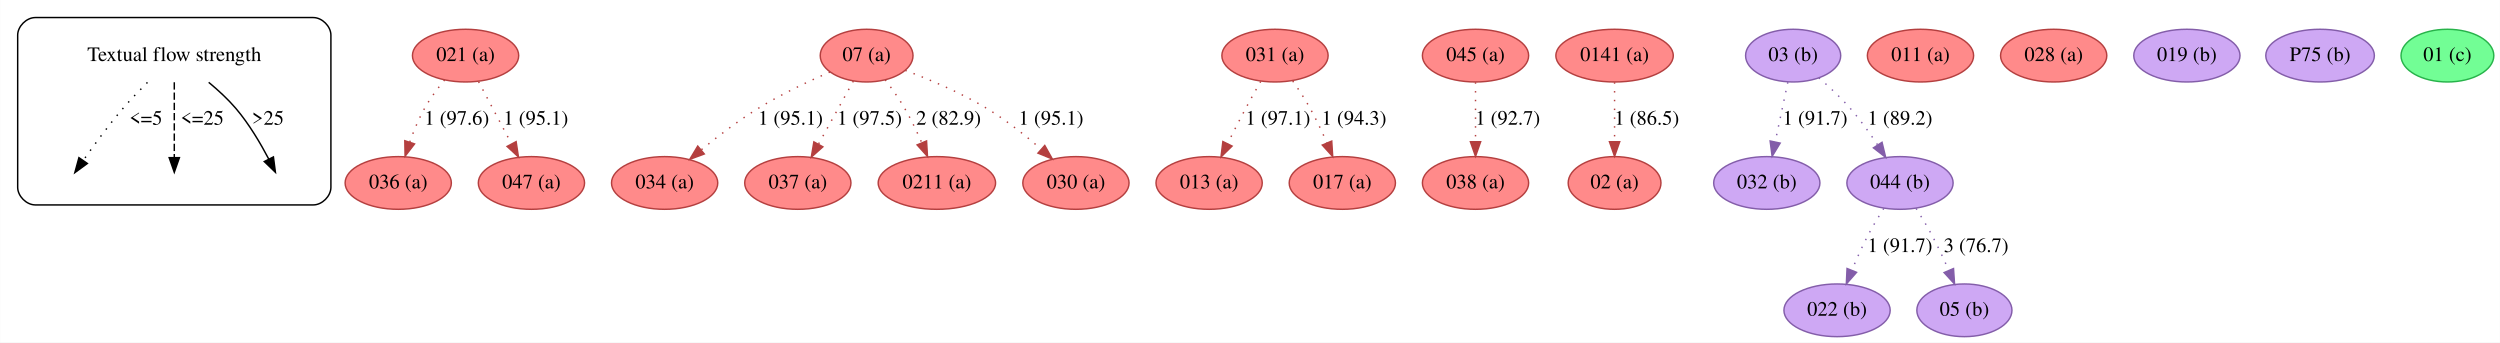
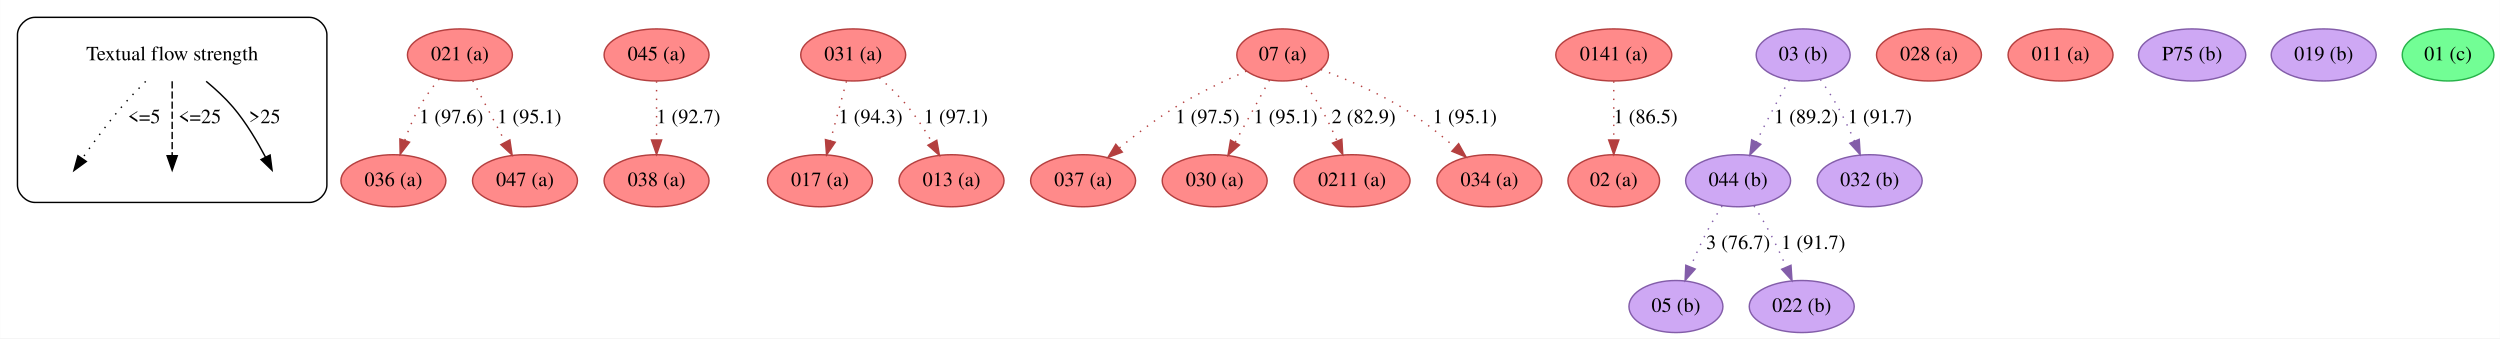
- <svg xmlns="http://www.w3.org/2000/svg" width="1708pt" height="234pt" viewBox="0.00 0.00 1707.85 234.00">
+ <svg xmlns="http://www.w3.org/2000/svg" width="1729pt" height="234pt" viewBox="0.00 0.00 1728.85 234.00">
  <g id="graph0" class="graph" transform="scale(1 1) rotate(0) translate(4 230)">
-     <polygon fill="white" stroke="none" points="-4,4 -4,-230 1703.85,-230 1703.85,4 -4,4" />
+     <polygon fill="white" stroke="none" points="-4,4 -4,-230 1724.85,-230 1724.85,4 -4,4" />
    <g id="clust1" class="cluster">
      <path fill="none" stroke="black" d="M20,-90C20,-90 210,-90 210,-90 216,-90 222,-96 222,-102 222,-102 222,-206 222,-206 222,-212 216,-218 210,-218 210,-218 20,-218 20,-218 14,-218 8,-212 8,-206 8,-206 8,-102 8,-102 8,-96 14,-90 20,-90" />
    </g>
    <g id="node1" class="node">
      <text text-anchor="middle" x="115" y="-188.3" font-family="Times,serif" font-size="14.00">Textual flow strength</text>
    </g>
    <g id="edge1" class="edge">
      <path fill="none" stroke="black" stroke-dasharray="1,5" d="M96.666,-173.686C91.132,-168.194 85.161,-161.989 80,-156 70.171,-144.593 60.072,-130.779 52.914,-120.563" />
      <polygon fill="black" stroke="black" points="55.614,-118.314 47.056,-112.068 49.851,-122.288 55.614,-118.314" />
      <text text-anchor="middle" x="95.5" y="-144.8" font-family="Times,serif" font-size="14.00">&lt;=5  </text>
    </g>
    <g id="edge2" class="edge">
      <path fill="none" stroke="black" stroke-dasharray="5,2" d="M115,-173.799C115,-158.794 115,-137.174 115,-122.409" />
      <polygon fill="black" stroke="black" points="118.5,-122.293 115,-112.293 111.5,-122.293 118.5,-122.293" />
      <text text-anchor="middle" x="134" y="-144.8" font-family="Times,serif" font-size="14.00">  &lt;=25</text>
    </g>
    <g id="edge3" class="edge">
      <path fill="none" stroke="black" d="M138.503,-173.76C144.906,-168.462 151.567,-162.344 157,-156 166.087,-145.39 174.095,-131.689 179.546,-121.313" />
      <polygon fill="black" stroke="black" points="182.722,-122.789 184.091,-112.283 176.469,-119.642 182.722,-122.789" />
      <text text-anchor="middle" x="179" y="-144.8" font-family="Times,serif" font-size="14.00">&gt;25</text>
    </g>
    <g id="node5" class="node">
      <ellipse fill="#ff8a8a" stroke="#b43f3f" cx="314" cy="-192" rx="36.294" ry="18" />
      <text text-anchor="middle" x="314" y="-188.3" font-family="Times,serif" font-size="14.00">021 (a)</text>
    </g>
    <g id="node6" class="node">
      <ellipse fill="#ff8a8a" stroke="#b43f3f" cx="268" cy="-105" rx="36.294" ry="18" />
      <text text-anchor="middle" x="268" y="-101.3" font-family="Times,serif" font-size="14.00">036 (a)</text>
    </g>
    <g id="edge4" class="edge">
      <path fill="none" stroke="#b43f3f" stroke-dasharray="1,5" d="M299.713,-175.414C294.903,-169.617 289.8,-162.791 286,-156 281.99,-148.834 278.593,-140.608 275.867,-132.924" />
      <polygon fill="#b43f3f" stroke="#b43f3f" points="279.138,-131.666 272.675,-123.271 272.492,-133.864 279.138,-131.666" />
      <text text-anchor="middle" x="308" y="-144.8" font-family="Times,serif" font-size="14.00">1 (97.6)</text>
    </g>
    <g id="node7" class="node">
      <ellipse fill="#ff8a8a" stroke="#b43f3f" cx="359" cy="-105" rx="36.294" ry="18" />
      <text text-anchor="middle" x="359" y="-101.3" font-family="Times,serif" font-size="14.00">047 (a)</text>
    </g>
    <g id="edge5" class="edge">
      <path fill="none" stroke="#b43f3f" stroke-dasharray="1,5" d="M322.891,-174.207C329.3,-162.099 338.071,-145.533 345.363,-131.759" />
      <polygon fill="#b43f3f" stroke="#b43f3f" points="348.542,-133.234 350.128,-122.758 342.356,-129.959 348.542,-133.234" />
      <text text-anchor="middle" x="362" y="-144.8" font-family="Times,serif" font-size="14.00">1 (95.1)</text>
    </g>
    <g id="node8" class="node">
-       <ellipse fill="#ff8a8a" stroke="#b43f3f" cx="588" cy="-192" rx="31.695" ry="18" />
-       <text text-anchor="middle" x="588" y="-188.3" font-family="Times,serif" font-size="14.00">07 (a)</text>
+       <ellipse fill="#ff8a8a" stroke="#b43f3f" cx="450" cy="-192" rx="36.294" ry="18" />
+       <text text-anchor="middle" x="450" y="-188.3" font-family="Times,serif" font-size="14.00">045 (a)</text>
    </g>
    <g id="node9" class="node">
      <ellipse fill="#ff8a8a" stroke="#b43f3f" cx="450" cy="-105" rx="36.294" ry="18" />
-       <text text-anchor="middle" x="450" y="-101.3" font-family="Times,serif" font-size="14.00">034 (a)</text>
+       <text text-anchor="middle" x="450" y="-101.3" font-family="Times,serif" font-size="14.00">038 (a)</text>
    </g>
    <g id="edge6" class="edge">
-       <path fill="none" stroke="#b43f3f" stroke-dasharray="1,5" d="M562.956,-180.809C548.274,-174.434 529.605,-165.622 514,-156 500.479,-147.664 486.464,-136.981 475.009,-127.633" />
-       <polygon fill="#b43f3f" stroke="#b43f3f" points="477.091,-124.813 467.163,-121.113 472.617,-130.196 477.091,-124.813" />
-       <text text-anchor="middle" x="536" y="-144.8" font-family="Times,serif" font-size="14.00">1 (95.1)</text>
+       <path fill="none" stroke="#b43f3f" stroke-dasharray="1,5" d="M450,-173.799C450,-162.163 450,-146.548 450,-133.237" />
+       <polygon fill="#b43f3f" stroke="#b43f3f" points="453.5,-133.175 450,-123.175 446.5,-133.175 453.5,-133.175" />
+       <text text-anchor="middle" x="472" y="-144.8" font-family="Times,serif" font-size="14.00">1 (92.7)</text>
    </g>
    <g id="node10" class="node">
-       <ellipse fill="#ff8a8a" stroke="#b43f3f" cx="541" cy="-105" rx="36.294" ry="18" />
-       <text text-anchor="middle" x="541" y="-101.3" font-family="Times,serif" font-size="14.00">037 (a)</text>
+       <ellipse fill="#ff8a8a" stroke="#b43f3f" cx="586" cy="-192" rx="36.294" ry="18" />
+       <text text-anchor="middle" x="586" y="-188.3" font-family="Times,serif" font-size="14.00">031 (a)</text>
+     </g>
+     <g id="node11" class="node">
+       <ellipse fill="#ff8a8a" stroke="#b43f3f" cx="563" cy="-105" rx="36.294" ry="18" />
+       <text text-anchor="middle" x="563" y="-101.3" font-family="Times,serif" font-size="14.00">017 (a)</text>
    </g>
    <g id="edge7" class="edge">
-       <path fill="none" stroke="#b43f3f" stroke-dasharray="1,5" d="M578.938,-174.611C572.219,-162.46 562.93,-145.66 555.225,-131.725" />
-       <polygon fill="#b43f3f" stroke="#b43f3f" points="558.097,-129.686 550.195,-122.629 551.971,-133.073 558.097,-129.686" />
-       <text text-anchor="middle" x="590" y="-144.8" font-family="Times,serif" font-size="14.00">1 (97.5)</text>
+       <path fill="none" stroke="#b43f3f" stroke-dasharray="1,5" d="M581.346,-173.799C578.145,-161.97 573.832,-146.03 570.192,-132.578" />
+       <polygon fill="#b43f3f" stroke="#b43f3f" points="573.56,-131.624 567.569,-122.885 566.803,-133.452 573.56,-131.624" />
+       <text text-anchor="middle" x="598" y="-144.8" font-family="Times,serif" font-size="14.00">1 (94.3)</text>
    </g>
-     <g id="node11" class="node">
-       <ellipse fill="#ff8a8a" stroke="#b43f3f" cx="636" cy="-105" rx="40.094" ry="18" />
-       <text text-anchor="middle" x="636" y="-101.3" font-family="Times,serif" font-size="14.00">0211 (a)</text>
+     <g id="node12" class="node">
+       <ellipse fill="#ff8a8a" stroke="#b43f3f" cx="654" cy="-105" rx="36.294" ry="18" />
+       <text text-anchor="middle" x="654" y="-101.3" font-family="Times,serif" font-size="14.00">013 (a)</text>
    </g>
    <g id="edge8" class="edge">
-       <path fill="none" stroke="#b43f3f" stroke-dasharray="1,5" d="M600.693,-175.487C605.203,-169.587 610.119,-162.674 614,-156 618.291,-148.622 622.284,-140.251 625.658,-132.498" />
-       <polygon fill="#b43f3f" stroke="#b43f3f" points="628.947,-133.706 629.577,-123.13 622.489,-131.004 628.947,-133.706" />
-       <text text-anchor="middle" x="644" y="-144.8" font-family="Times,serif" font-size="14.00">2 (82.9)</text>
+       <path fill="none" stroke="#b43f3f" stroke-dasharray="1,5" d="M604.051,-176.285C610.734,-170.365 618.11,-163.233 624,-156 630.131,-148.472 635.878,-139.567 640.67,-131.373" />
+       <polygon fill="#b43f3f" stroke="#b43f3f" points="643.789,-132.967 645.642,-122.536 637.688,-129.534 643.789,-132.967" />
+       <text text-anchor="middle" x="657" y="-144.8" font-family="Times,serif" font-size="14.00">1 (97.1)</text>
    </g>
-     <g id="node12" class="node">
-       <ellipse fill="#ff8a8a" stroke="#b43f3f" cx="731" cy="-105" rx="36.294" ry="18" />
-       <text text-anchor="middle" x="731" y="-101.3" font-family="Times,serif" font-size="14.00">030 (a)</text>
+     <g id="node13" class="node">
+       <ellipse fill="#ff8a8a" stroke="#b43f3f" cx="883" cy="-192" rx="31.695" ry="18" />
+       <text text-anchor="middle" x="883" y="-188.3" font-family="Times,serif" font-size="14.00">07 (a)</text>
+     </g>
+     <g id="node14" class="node">
+       <ellipse fill="#ff8a8a" stroke="#b43f3f" cx="745" cy="-105" rx="36.294" ry="18" />
+       <text text-anchor="middle" x="745" y="-101.3" font-family="Times,serif" font-size="14.00">037 (a)</text>
    </g>
    <g id="edge9" class="edge">
-       <path fill="none" stroke="#b43f3f" stroke-dasharray="1,5" d="M614.407,-181.916C630.951,-175.703 652.396,-166.673 670,-156 683.063,-148.08 696.326,-137.567 707.133,-128.226" />
-       <polygon fill="#b43f3f" stroke="#b43f3f" points="709.706,-130.622 714.874,-121.373 705.066,-125.38 709.706,-130.622" />
-       <text text-anchor="middle" x="714" y="-144.8" font-family="Times,serif" font-size="14.00">1 (95.1)</text>
+       <path fill="none" stroke="#b43f3f" stroke-dasharray="1,5" d="M857.956,-180.809C843.274,-174.434 824.605,-165.622 809,-156 795.479,-147.664 781.464,-136.981 770.009,-127.633" />
+       <polygon fill="#b43f3f" stroke="#b43f3f" points="772.091,-124.813 762.163,-121.113 767.617,-130.196 772.091,-124.813" />
+       <text text-anchor="middle" x="831" y="-144.8" font-family="Times,serif" font-size="14.00">1 (97.5)</text>
    </g>
-     <g id="node13" class="node">
-       <ellipse fill="#ff8a8a" stroke="#b43f3f" cx="867" cy="-192" rx="36.294" ry="18" />
-       <text text-anchor="middle" x="867" y="-188.3" font-family="Times,serif" font-size="14.00">031 (a)</text>
-     </g>
-     <g id="node14" class="node">
-       <ellipse fill="#ff8a8a" stroke="#b43f3f" cx="822" cy="-105" rx="36.294" ry="18" />
-       <text text-anchor="middle" x="822" y="-101.3" font-family="Times,serif" font-size="14.00">013 (a)</text>
+     <g id="node15" class="node">
+       <ellipse fill="#ff8a8a" stroke="#b43f3f" cx="836" cy="-105" rx="36.294" ry="18" />
+       <text text-anchor="middle" x="836" y="-101.3" font-family="Times,serif" font-size="14.00">030 (a)</text>
    </g>
    <g id="edge10" class="edge">
-       <path fill="none" stroke="#b43f3f" stroke-dasharray="1,5" d="M857.247,-174.371C853.926,-168.593 850.236,-162.047 847,-156 842.833,-148.213 838.469,-139.645 834.575,-131.834" />
-       <polygon fill="#b43f3f" stroke="#b43f3f" points="837.672,-130.2 830.104,-122.785 831.397,-133.301 837.672,-130.2" />
-       <text text-anchor="middle" x="869" y="-144.8" font-family="Times,serif" font-size="14.00">1 (97.1)</text>
+       <path fill="none" stroke="#b43f3f" stroke-dasharray="1,5" d="M873.938,-174.611C867.219,-162.46 857.93,-145.66 850.225,-131.725" />
+       <polygon fill="#b43f3f" stroke="#b43f3f" points="853.097,-129.686 845.195,-122.629 846.971,-133.073 853.097,-129.686" />
+       <text text-anchor="middle" x="885" y="-144.8" font-family="Times,serif" font-size="14.00">1 (95.1)</text>
    </g>
-     <g id="node15" class="node">
-       <ellipse fill="#ff8a8a" stroke="#b43f3f" cx="913" cy="-105" rx="36.294" ry="18" />
-       <text text-anchor="middle" x="913" y="-101.3" font-family="Times,serif" font-size="14.00">017 (a)</text>
+     <g id="node16" class="node">
+       <ellipse fill="#ff8a8a" stroke="#b43f3f" cx="931" cy="-105" rx="40.094" ry="18" />
+       <text text-anchor="middle" x="931" y="-101.3" font-family="Times,serif" font-size="14.00">0211 (a)</text>
    </g>
    <g id="edge11" class="edge">
-       <path fill="none" stroke="#b43f3f" stroke-dasharray="1,5" d="M879.129,-174.67C883.149,-168.917 887.489,-162.309 891,-156 895.15,-148.542 899.102,-140.148 902.481,-132.398" />
-       <polygon fill="#b43f3f" stroke="#b43f3f" points="905.764,-133.619 906.427,-123.044 899.315,-130.897 905.764,-133.619" />
-       <text text-anchor="middle" x="921" y="-144.8" font-family="Times,serif" font-size="14.00">1 (94.3)</text>
-     </g>
-     <g id="node16" class="node">
-       <ellipse fill="#ff8a8a" stroke="#b43f3f" cx="1004" cy="-192" rx="36.294" ry="18" />
-       <text text-anchor="middle" x="1004" y="-188.3" font-family="Times,serif" font-size="14.00">045 (a)</text>
+       <path fill="none" stroke="#b43f3f" stroke-dasharray="1,5" d="M895.693,-175.487C900.203,-169.587 905.119,-162.674 909,-156 913.291,-148.622 917.284,-140.251 920.658,-132.498" />
+       <polygon fill="#b43f3f" stroke="#b43f3f" points="923.947,-133.706 924.577,-123.13 917.489,-131.004 923.947,-133.706" />
+       <text text-anchor="middle" x="939" y="-144.8" font-family="Times,serif" font-size="14.00">2 (82.9)</text>
    </g>
    <g id="node17" class="node">
-       <ellipse fill="#ff8a8a" stroke="#b43f3f" cx="1004" cy="-105" rx="36.294" ry="18" />
-       <text text-anchor="middle" x="1004" y="-101.3" font-family="Times,serif" font-size="14.00">038 (a)</text>
+       <ellipse fill="#ff8a8a" stroke="#b43f3f" cx="1026" cy="-105" rx="36.294" ry="18" />
+       <text text-anchor="middle" x="1026" y="-101.3" font-family="Times,serif" font-size="14.00">034 (a)</text>
    </g>
    <g id="edge12" class="edge">
-       <path fill="none" stroke="#b43f3f" stroke-dasharray="1,5" d="M1004,-173.799C1004,-162.163 1004,-146.548 1004,-133.237" />
-       <polygon fill="#b43f3f" stroke="#b43f3f" points="1007.5,-133.175 1004,-123.175 1000.5,-133.175 1007.5,-133.175" />
-       <text text-anchor="middle" x="1026" y="-144.8" font-family="Times,serif" font-size="14.00">1 (92.7)</text>
+       <path fill="none" stroke="#b43f3f" stroke-dasharray="1,5" d="M909.407,-181.916C925.951,-175.703 947.396,-166.673 965,-156 978.063,-148.08 991.326,-137.567 1002.13,-128.226" />
+       <polygon fill="#b43f3f" stroke="#b43f3f" points="1004.71,-130.622 1009.87,-121.373 1000.07,-125.38 1004.71,-130.622" />
+       <text text-anchor="middle" x="1009" y="-144.8" font-family="Times,serif" font-size="14.00">1 (95.1)</text>
    </g>
    <g id="node18" class="node">
-       <ellipse fill="#ff8a8a" stroke="#b43f3f" cx="1099" cy="-192" rx="40.094" ry="18" />
-       <text text-anchor="middle" x="1099" y="-188.3" font-family="Times,serif" font-size="14.00">0141 (a)</text>
+       <ellipse fill="#ff8a8a" stroke="#b43f3f" cx="1112" cy="-192" rx="40.094" ry="18" />
+       <text text-anchor="middle" x="1112" y="-188.3" font-family="Times,serif" font-size="14.00">0141 (a)</text>
    </g>
    <g id="node19" class="node">
-       <ellipse fill="#ff8a8a" stroke="#b43f3f" cx="1099" cy="-105" rx="31.695" ry="18" />
-       <text text-anchor="middle" x="1099" y="-101.3" font-family="Times,serif" font-size="14.00">02 (a)</text>
+       <ellipse fill="#ff8a8a" stroke="#b43f3f" cx="1112" cy="-105" rx="31.695" ry="18" />
+       <text text-anchor="middle" x="1112" y="-101.3" font-family="Times,serif" font-size="14.00">02 (a)</text>
    </g>
    <g id="edge13" class="edge">
-       <path fill="none" stroke="#b43f3f" stroke-dasharray="1,5" d="M1099,-173.799C1099,-162.163 1099,-146.548 1099,-133.237" />
-       <polygon fill="#b43f3f" stroke="#b43f3f" points="1102.5,-133.175 1099,-123.175 1095.5,-133.175 1102.5,-133.175" />
-       <text text-anchor="middle" x="1121" y="-144.8" font-family="Times,serif" font-size="14.00">1 (86.5)</text>
+       <path fill="none" stroke="#b43f3f" stroke-dasharray="1,5" d="M1112,-173.799C1112,-162.163 1112,-146.548 1112,-133.237" />
+       <polygon fill="#b43f3f" stroke="#b43f3f" points="1115.5,-133.175 1112,-123.175 1108.5,-133.175 1115.5,-133.175" />
+       <text text-anchor="middle" x="1134" y="-144.8" font-family="Times,serif" font-size="14.00">1 (86.5)</text>
    </g>
    <g id="node20" class="node">
-       <ellipse fill="#cea8f4" stroke="#835da9" cx="1221" cy="-192" rx="32.494" ry="18" />
-       <text text-anchor="middle" x="1221" y="-188.3" font-family="Times,serif" font-size="14.00">03 (b)</text>
+       <ellipse fill="#cea8f4" stroke="#835da9" cx="1198" cy="-105" rx="36.294" ry="18" />
+       <text text-anchor="middle" x="1198" y="-101.3" font-family="Times,serif" font-size="14.00">044 (b)</text>
    </g>
    <g id="node21" class="node">
-       <ellipse fill="#cea8f4" stroke="#835da9" cx="1203" cy="-105" rx="36.294" ry="18" />
-       <text text-anchor="middle" x="1203" y="-101.3" font-family="Times,serif" font-size="14.00">032 (b)</text>
+       <ellipse fill="#cea8f4" stroke="#835da9" cx="1155" cy="-18" rx="32.494" ry="18" />
+       <text text-anchor="middle" x="1155" y="-14.3" font-family="Times,serif" font-size="14.00">05 (b)</text>
    </g>
    <g id="edge14" class="edge">
-       <path fill="none" stroke="#835da9" stroke-dasharray="1,5" d="M1217.36,-173.799C1214.89,-162.163 1211.59,-146.548 1208.77,-133.237" />
-       <polygon fill="#835da9" stroke="#835da9" points="1212.13,-132.233 1206.64,-123.175 1205.28,-133.684 1212.13,-132.233" />
-       <text text-anchor="middle" x="1236" y="-144.8" font-family="Times,serif" font-size="14.00">1 (91.7)</text>
+       <path fill="none" stroke="#835da9" stroke-dasharray="1,5" d="M1186.91,-87.592C1183.23,-81.832 1179.24,-75.241 1176,-69 1172.09,-61.482 1168.34,-53.07 1165.11,-45.322" />
+       <polygon fill="#835da9" stroke="#835da9" points="1168.32,-43.939 1161.33,-35.98 1161.83,-46.563 1168.32,-43.939" />
+       <text text-anchor="middle" x="1198" y="-57.8" font-family="Times,serif" font-size="14.00">3 (76.7)</text>
    </g>
    <g id="node22" class="node">
-       <ellipse fill="#cea8f4" stroke="#835da9" cx="1294" cy="-105" rx="36.294" ry="18" />
-       <text text-anchor="middle" x="1294" y="-101.3" font-family="Times,serif" font-size="14.00">044 (b)</text>
+       <ellipse fill="#cea8f4" stroke="#835da9" cx="1242" cy="-18" rx="36.294" ry="18" />
+       <text text-anchor="middle" x="1242" y="-14.3" font-family="Times,serif" font-size="14.00">022 (b)</text>
    </g>
    <g id="edge15" class="edge">
-       <path fill="none" stroke="#835da9" stroke-dasharray="1,5" d="M1238.55,-176.85C1245.58,-170.783 1253.53,-163.398 1260,-156 1266.7,-148.338 1273.2,-139.31 1278.69,-131.048" />
-       <polygon fill="#835da9" stroke="#835da9" points="1281.73,-132.785 1284.22,-122.485 1275.85,-128.99 1281.73,-132.785" />
-       <text text-anchor="middle" x="1294" y="-144.8" font-family="Times,serif" font-size="14.00">1 (89.2)</text>
+       <path fill="none" stroke="#835da9" stroke-dasharray="1,5" d="M1209.03,-87.56C1212.71,-81.798 1216.7,-75.213 1220,-69 1224,-61.46 1227.91,-53.042 1231.29,-45.295" />
+       <polygon fill="#835da9" stroke="#835da9" points="1234.57,-46.53 1235.27,-35.958 1228.13,-43.788 1234.57,-46.53" />
+       <text text-anchor="middle" x="1250" y="-57.8" font-family="Times,serif" font-size="14.00">1 (91.7)</text>
    </g>
    <g id="node23" class="node">
-       <ellipse fill="#cea8f4" stroke="#835da9" cx="1251" cy="-18" rx="36.294" ry="18" />
-       <text text-anchor="middle" x="1251" y="-14.3" font-family="Times,serif" font-size="14.00">022 (b)</text>
+       <ellipse fill="#cea8f4" stroke="#835da9" cx="1243" cy="-192" rx="32.494" ry="18" />
+       <text text-anchor="middle" x="1243" y="-188.3" font-family="Times,serif" font-size="14.00">03 (b)</text>
    </g>
    <g id="edge16" class="edge">
-       <path fill="none" stroke="#835da9" stroke-dasharray="1,5" d="M1282.91,-87.592C1279.23,-81.832 1275.24,-75.241 1272,-69 1268.09,-61.482 1264.34,-53.07 1261.11,-45.322" />
-       <polygon fill="#835da9" stroke="#835da9" points="1264.32,-43.939 1257.33,-35.98 1257.83,-46.563 1264.32,-43.939" />
-       <text text-anchor="middle" x="1294" y="-57.8" font-family="Times,serif" font-size="14.00">1 (91.7)</text>
+       <path fill="none" stroke="#835da9" stroke-dasharray="1,5" d="M1233.45,-174.723C1230.08,-168.861 1226.3,-162.17 1223,-156 1218.83,-148.213 1214.47,-139.645 1210.58,-131.834" />
+       <polygon fill="#835da9" stroke="#835da9" points="1213.67,-130.2 1206.1,-122.785 1207.4,-133.301 1213.67,-130.2" />
+       <text text-anchor="middle" x="1245" y="-144.8" font-family="Times,serif" font-size="14.00">1 (89.2)</text>
    </g>
    <g id="node24" class="node">
-       <ellipse fill="#cea8f4" stroke="#835da9" cx="1338" cy="-18" rx="32.494" ry="18" />
-       <text text-anchor="middle" x="1338" y="-14.3" font-family="Times,serif" font-size="14.00">05 (b)</text>
+       <ellipse fill="#cea8f4" stroke="#835da9" cx="1289" cy="-105" rx="36.294" ry="18" />
+       <text text-anchor="middle" x="1289" y="-101.3" font-family="Times,serif" font-size="14.00">032 (b)</text>
    </g>
    <g id="edge17" class="edge">
-       <path fill="none" stroke="#835da9" stroke-dasharray="1,5" d="M1305.03,-87.56C1308.71,-81.798 1312.7,-75.213 1316,-69 1320,-61.46 1323.91,-53.042 1327.29,-45.295" />
-       <polygon fill="#835da9" stroke="#835da9" points="1330.57,-46.53 1331.27,-35.958 1324.13,-43.788 1330.57,-46.53" />
-       <text text-anchor="middle" x="1346" y="-57.8" font-family="Times,serif" font-size="14.00">3 (76.7)</text>
+       <path fill="none" stroke="#835da9" stroke-dasharray="1,5" d="M1254.88,-175.022C1258.97,-169.187 1263.42,-162.438 1267,-156 1271.15,-148.542 1275.1,-140.148 1278.48,-132.398" />
+       <polygon fill="#835da9" stroke="#835da9" points="1281.76,-133.619 1282.43,-123.044 1275.31,-130.897 1281.76,-133.619" />
+       <text text-anchor="middle" x="1296" y="-144.8" font-family="Times,serif" font-size="14.00">1 (91.7)</text>
    </g>
    <g id="node25" class="node">
-       <ellipse fill="#ff8a8a" stroke="#b43f3f" cx="1308" cy="-192" rx="36.294" ry="18" />
-       <text text-anchor="middle" x="1308" y="-188.3" font-family="Times,serif" font-size="14.00">011 (a)</text>
+       <ellipse fill="#ff8a8a" stroke="#b43f3f" cx="1330" cy="-192" rx="36.294" ry="18" />
+       <text text-anchor="middle" x="1330" y="-188.3" font-family="Times,serif" font-size="14.00">028 (a)</text>
    </g>
    <g id="node26" class="node">
-       <ellipse fill="#ff8a8a" stroke="#b43f3f" cx="1399" cy="-192" rx="36.294" ry="18" />
-       <text text-anchor="middle" x="1399" y="-188.3" font-family="Times,serif" font-size="14.00">028 (a)</text>
+       <ellipse fill="#ff8a8a" stroke="#b43f3f" cx="1421" cy="-192" rx="36.294" ry="18" />
+       <text text-anchor="middle" x="1421" y="-188.3" font-family="Times,serif" font-size="14.00">011 (a)</text>
    </g>
    <g id="node27" class="node">
-       <ellipse fill="#cea8f4" stroke="#835da9" cx="1490" cy="-192" rx="36.294" ry="18" />
-       <text text-anchor="middle" x="1490" y="-188.3" font-family="Times,serif" font-size="14.00">019 (b)</text>
+       <ellipse fill="#cea8f4" stroke="#835da9" cx="1512" cy="-192" rx="37.093" ry="18" />
+       <text text-anchor="middle" x="1512" y="-188.3" font-family="Times,serif" font-size="14.00">P75 (b)</text>
    </g>
    <g id="node28" class="node">
-       <ellipse fill="#cea8f4" stroke="#835da9" cx="1581" cy="-192" rx="37.093" ry="18" />
-       <text text-anchor="middle" x="1581" y="-188.3" font-family="Times,serif" font-size="14.00">P75 (b)</text>
+       <ellipse fill="#cea8f4" stroke="#835da9" cx="1603" cy="-192" rx="36.294" ry="18" />
+       <text text-anchor="middle" x="1603" y="-188.3" font-family="Times,serif" font-size="14.00">019 (b)</text>
    </g>
    <g id="node29" class="node">
-       <ellipse fill="#72fe95" stroke="#27b34a" cx="1668" cy="-192" rx="31.695" ry="18" />
-       <text text-anchor="middle" x="1668" y="-188.3" font-family="Times,serif" font-size="14.00">01 (c)</text>
+       <ellipse fill="#72fe95" stroke="#27b34a" cx="1689" cy="-192" rx="31.695" ry="18" />
+       <text text-anchor="middle" x="1689" y="-188.3" font-family="Times,serif" font-size="14.00">01 (c)</text>
    </g>
  </g>
</svg>
